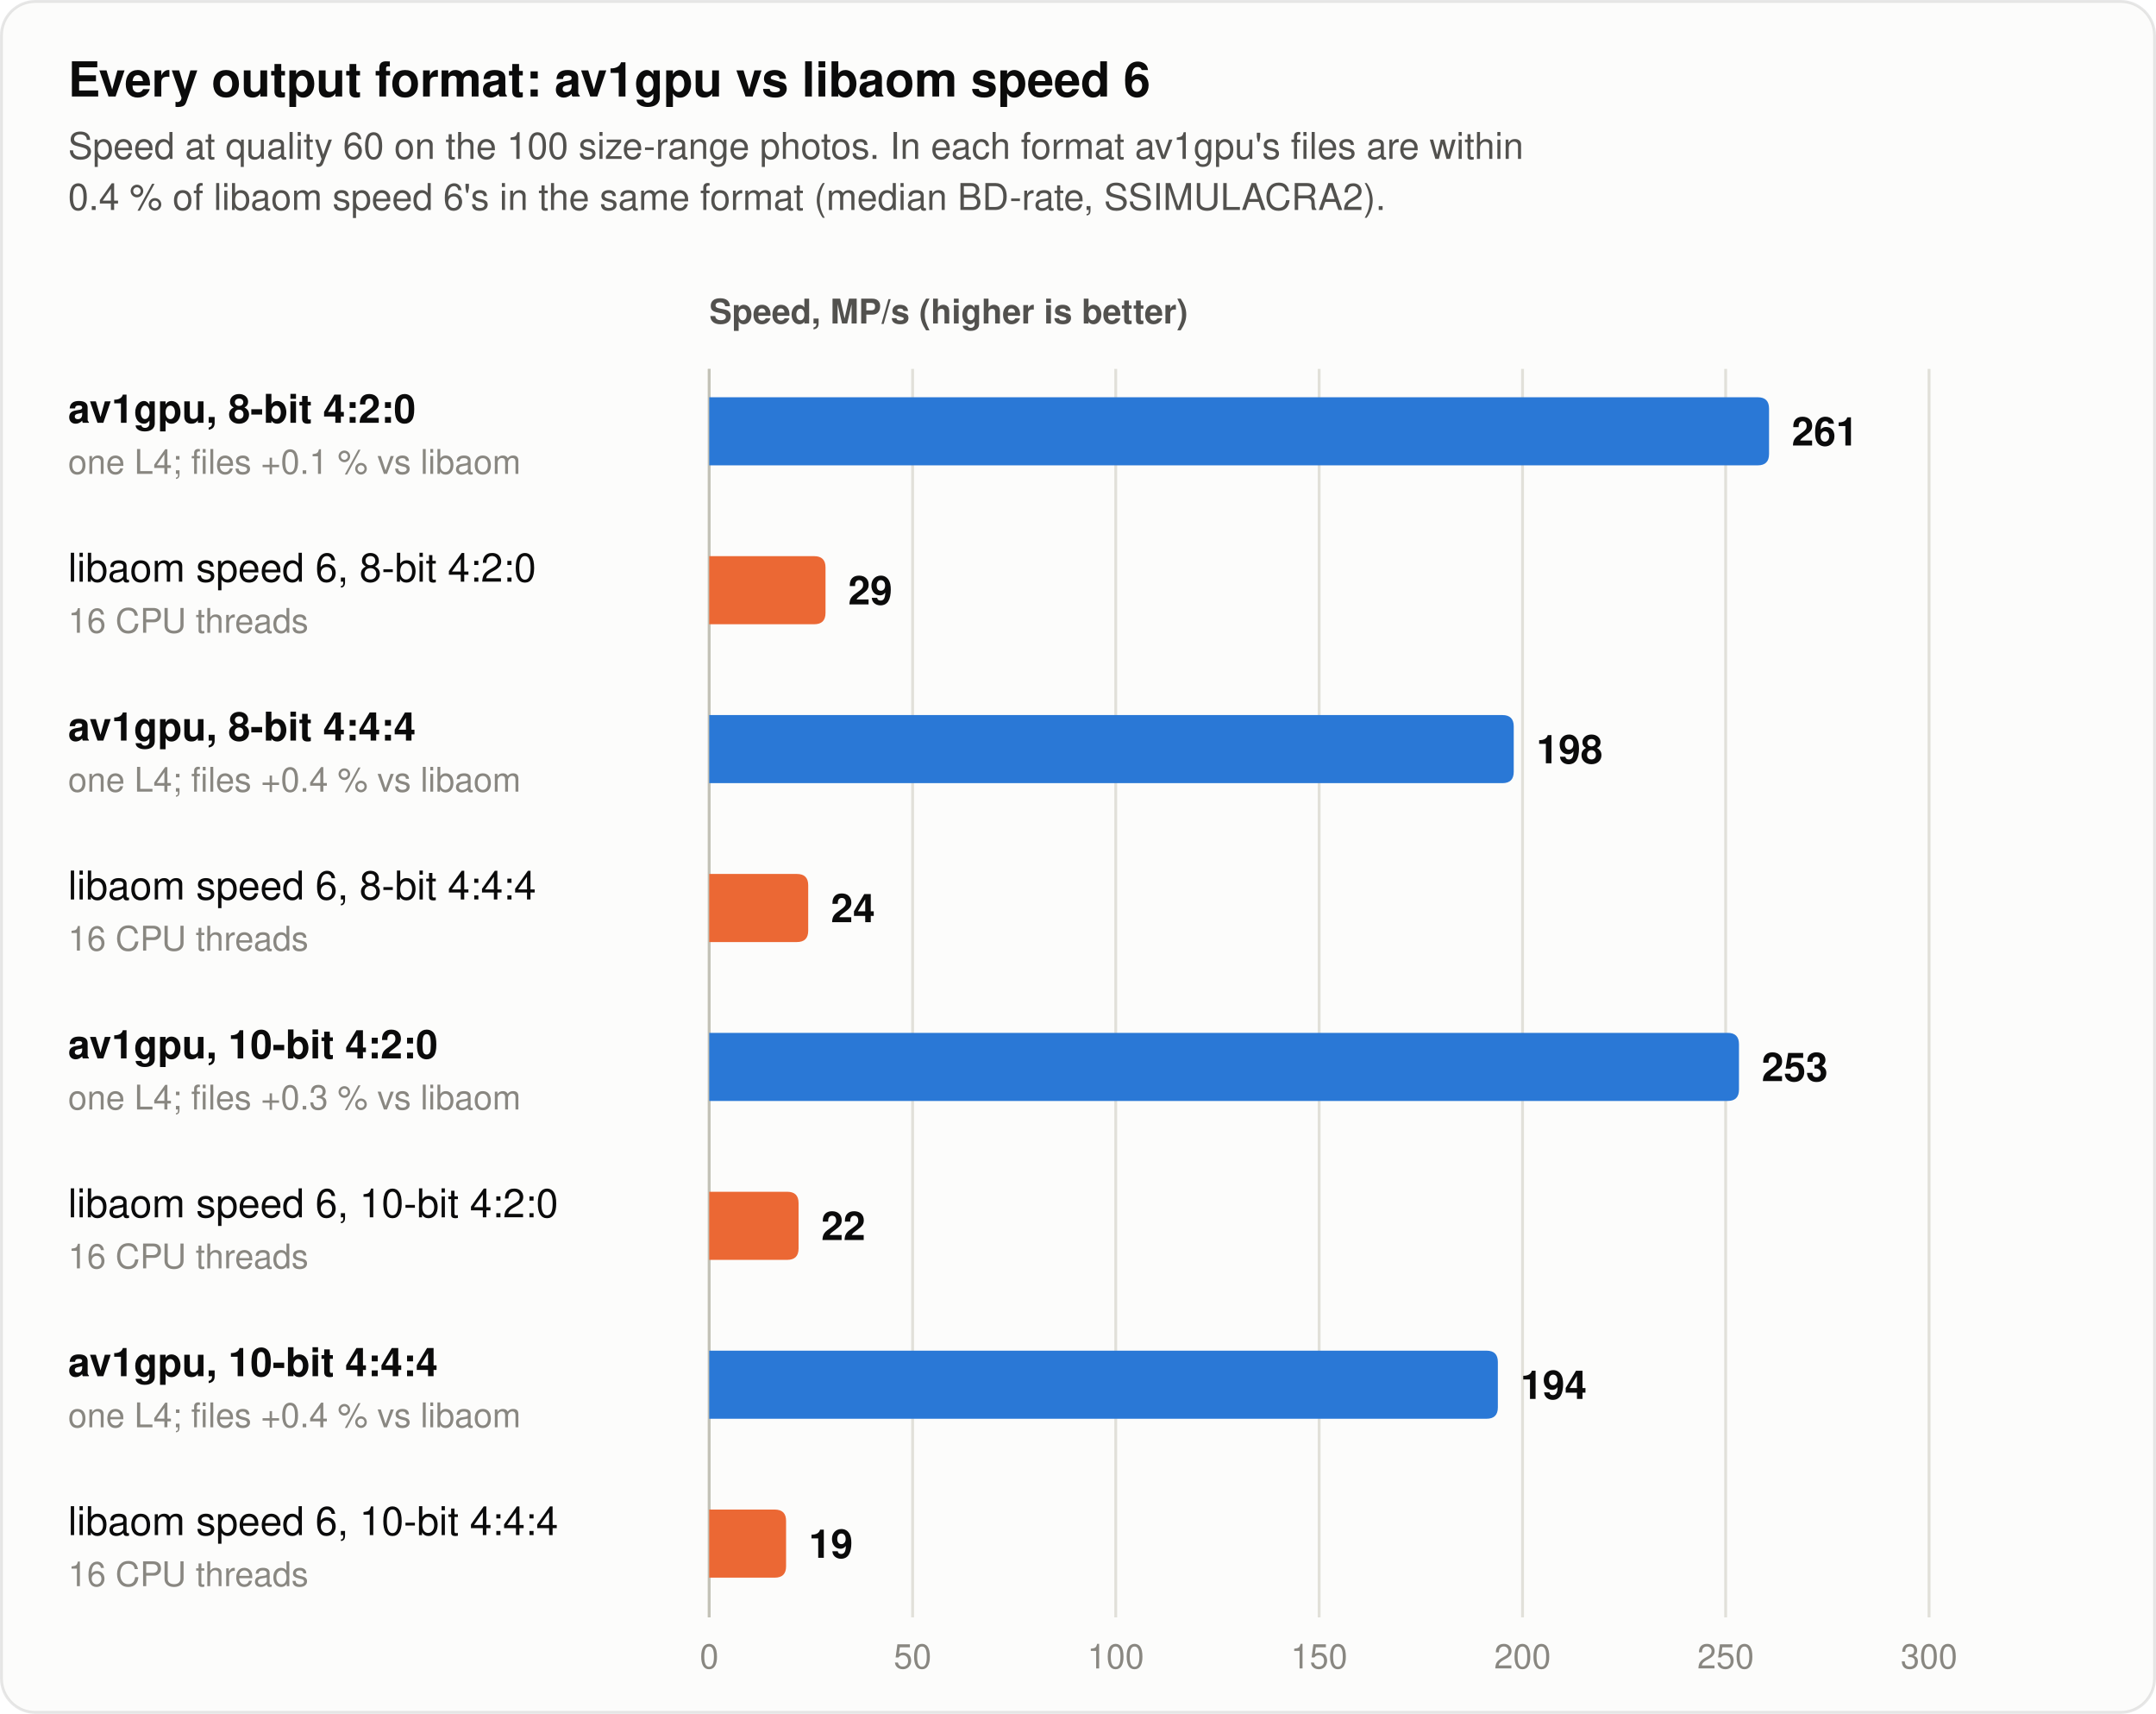
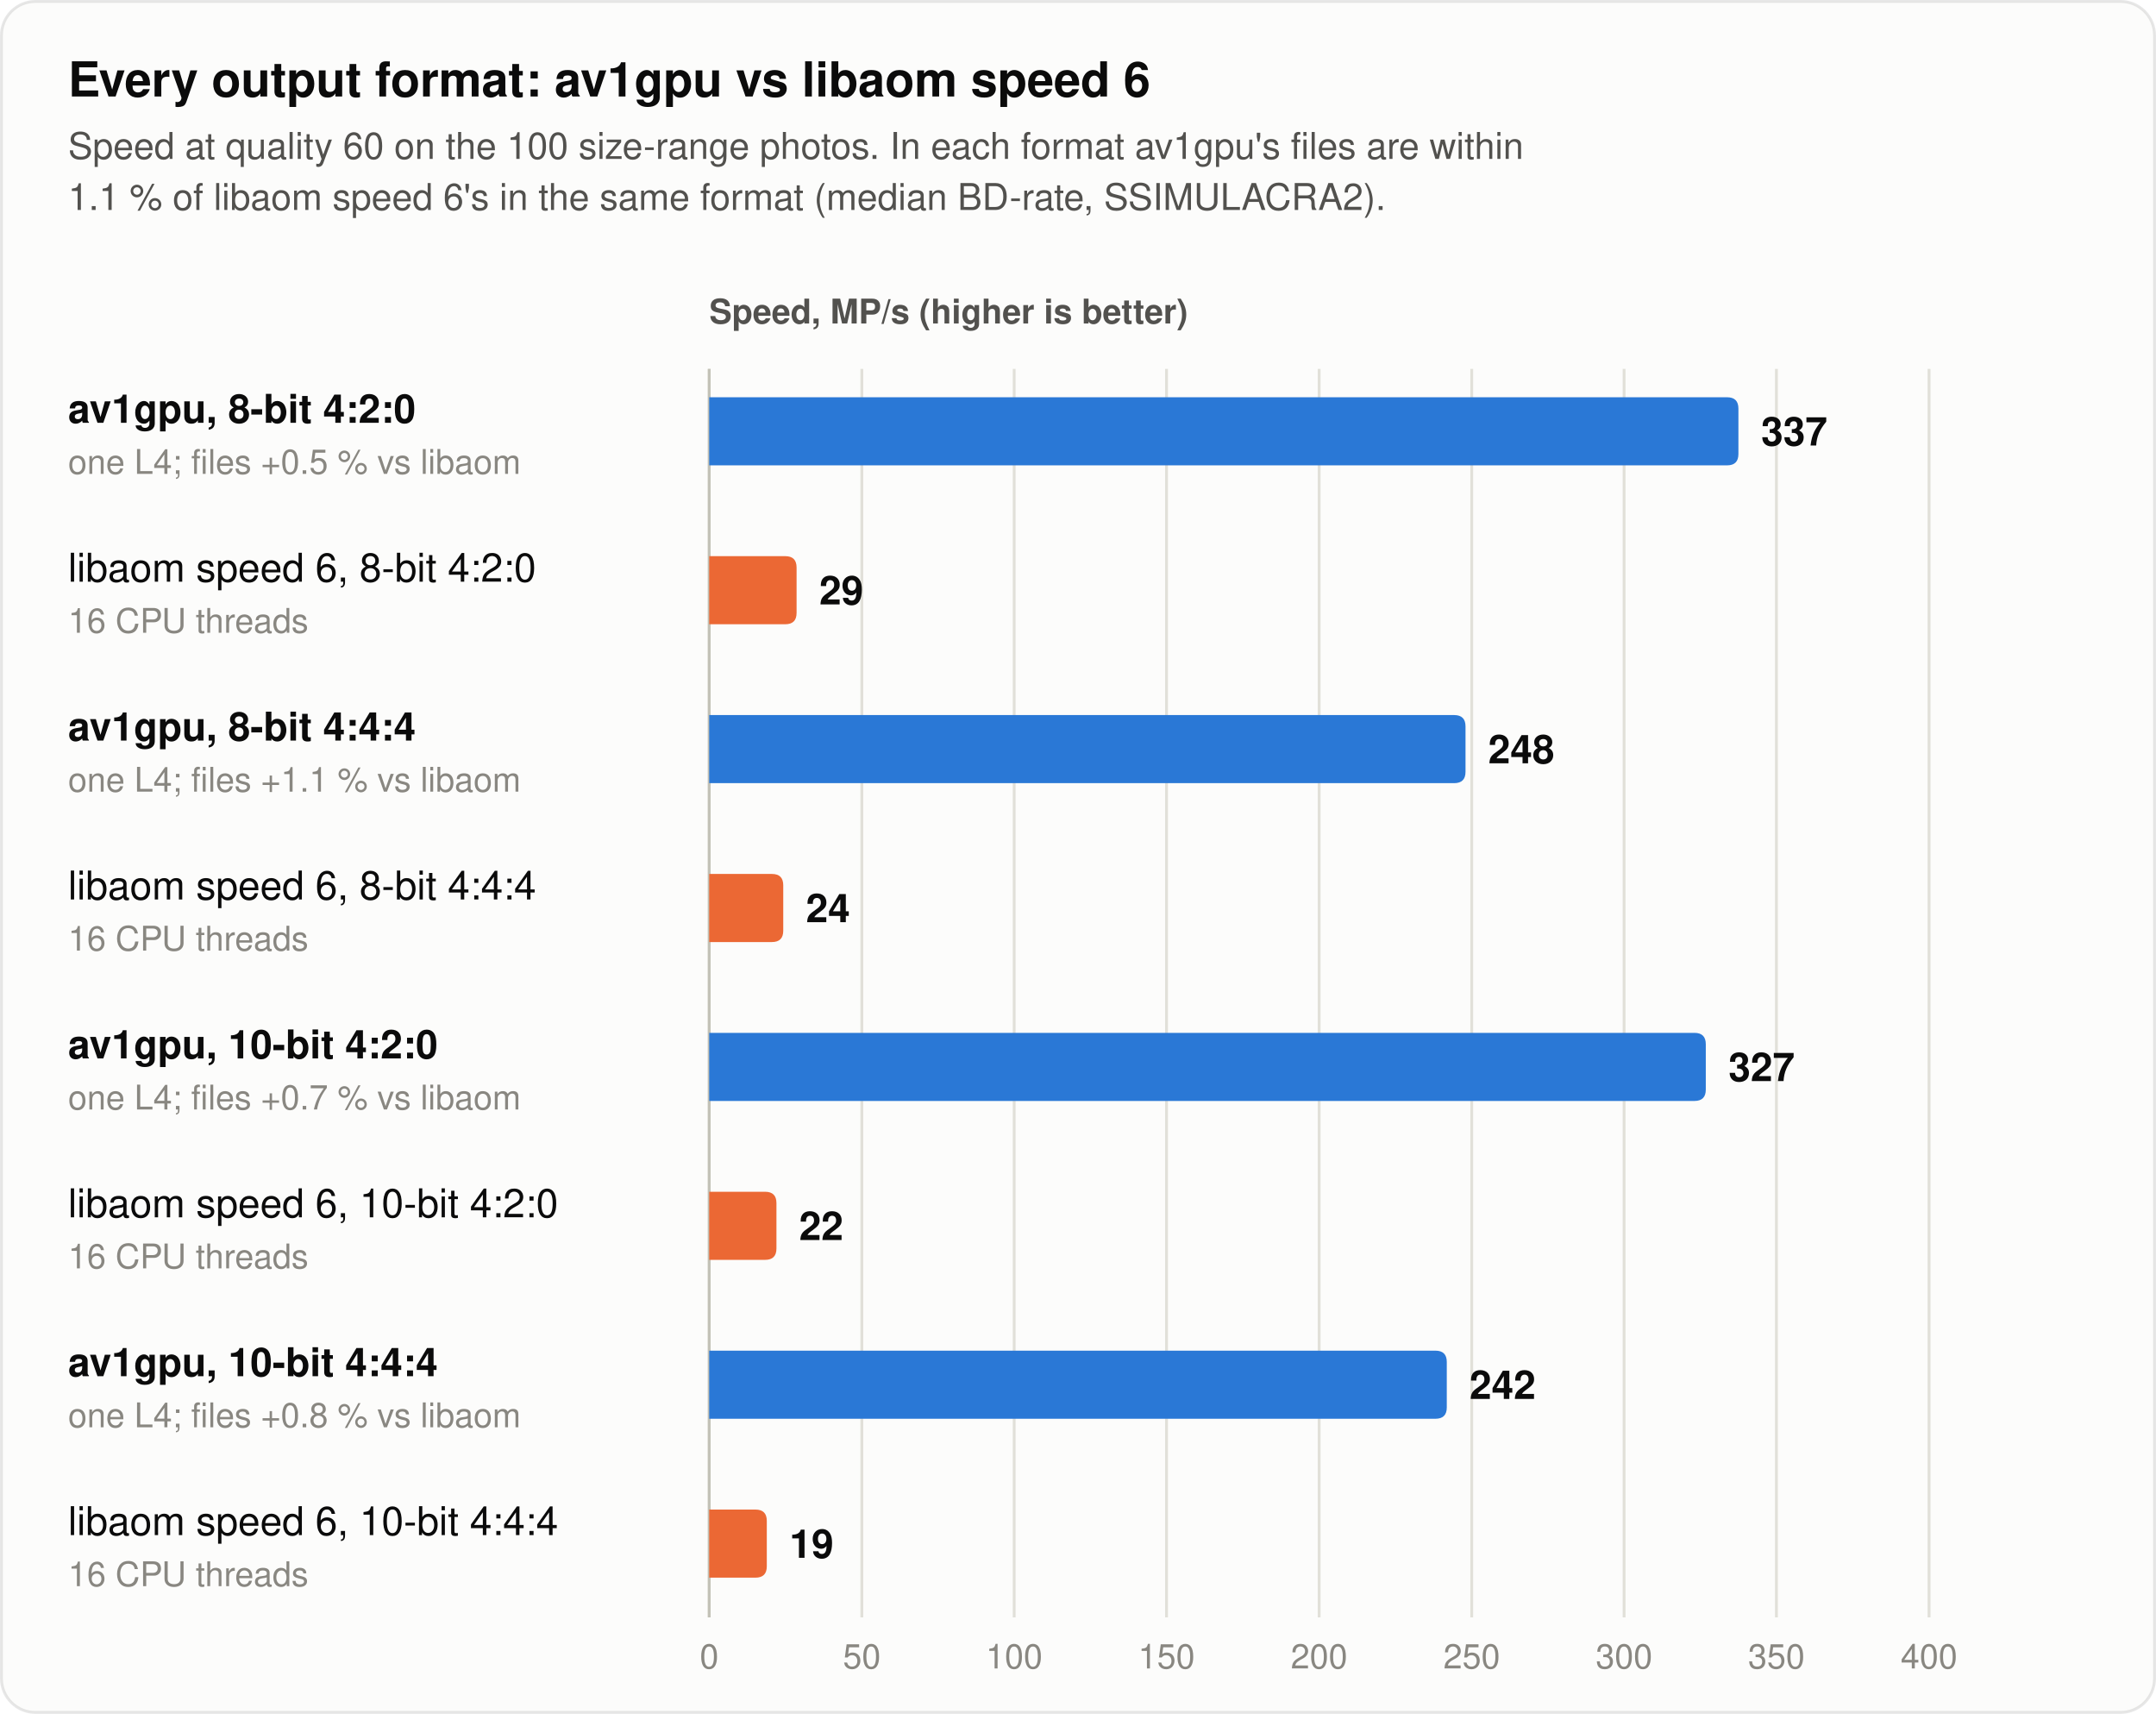
<svg xmlns="http://www.w3.org/2000/svg" width="760" height="604" viewBox="0 0 760 604" font-family="system-ui,-apple-system,'Segoe UI',Helvetica,Arial,sans-serif" role="img" aria-label="Every output format: av1gpu vs libaom speed 6">
  <rect x="0.5" y="0.5" width="759" height="603" rx="12" fill="#fcfcfb" stroke="rgba(11,11,11,0.10)" />
  <text x="24.0" y="34.0" font-size="17" fill="#0b0b0b" text-anchor="start" font-weight="600">Every output format: av1gpu vs libaom speed 6</text>
  <text x="24.0" y="56.0" font-size="13" fill="#52514e" text-anchor="start" font-weight="400">Speed at quality 60 on the 100 size-range photos. In each format av1gpu's files are within</text>
-   <text x="24.0" y="74.0" font-size="13" fill="#52514e" text-anchor="start" font-weight="400">0.4 % of libaom speed 6's in the same format (median BD-rate, SSIMULACRA2).</text>
+   <text x="24.0" y="74.0" font-size="13" fill="#52514e" text-anchor="start" font-weight="400">1.1 % of libaom speed 6's in the same format (median BD-rate, SSIMULACRA2).</text>
  <text x="250.0" y="114.0" font-size="12" fill="#52514e" text-anchor="start" font-weight="600">Speed, MP/s  (higher is better)</text>
  <line x1="250.0" y1="130.0" x2="250.0" y2="570.0" stroke="#e1e0d9" stroke-width="1" />
  <text x="250.0" y="588.0" font-size="12" fill="#898781" text-anchor="middle" font-weight="400">0</text>
-   <line x1="321.7" y1="130.0" x2="321.7" y2="570.0" stroke="#e1e0d9" stroke-width="1" />
-   <text x="321.7" y="588.0" font-size="12" fill="#898781" text-anchor="middle" font-weight="400">50</text>
-   <line x1="393.3" y1="130.0" x2="393.3" y2="570.0" stroke="#e1e0d9" stroke-width="1" />
-   <text x="393.3" y="588.0" font-size="12" fill="#898781" text-anchor="middle" font-weight="400">100</text>
+   <line x1="303.8" y1="130.0" x2="303.8" y2="570.0" stroke="#e1e0d9" stroke-width="1" />
+   <text x="303.8" y="588.0" font-size="12" fill="#898781" text-anchor="middle" font-weight="400">50</text>
+   <line x1="357.5" y1="130.0" x2="357.5" y2="570.0" stroke="#e1e0d9" stroke-width="1" />
+   <text x="357.5" y="588.0" font-size="12" fill="#898781" text-anchor="middle" font-weight="400">100</text>
+   <line x1="411.2" y1="130.0" x2="411.2" y2="570.0" stroke="#e1e0d9" stroke-width="1" />
+   <text x="411.2" y="588.0" font-size="12" fill="#898781" text-anchor="middle" font-weight="400">150</text>
  <line x1="465.0" y1="130.0" x2="465.0" y2="570.0" stroke="#e1e0d9" stroke-width="1" />
-   <text x="465.0" y="588.0" font-size="12" fill="#898781" text-anchor="middle" font-weight="400">150</text>
-   <line x1="536.7" y1="130.0" x2="536.7" y2="570.0" stroke="#e1e0d9" stroke-width="1" />
-   <text x="536.7" y="588.0" font-size="12" fill="#898781" text-anchor="middle" font-weight="400">200</text>
-   <line x1="608.3" y1="130.0" x2="608.3" y2="570.0" stroke="#e1e0d9" stroke-width="1" />
-   <text x="608.3" y="588.0" font-size="12" fill="#898781" text-anchor="middle" font-weight="400">250</text>
+   <text x="465.0" y="588.0" font-size="12" fill="#898781" text-anchor="middle" font-weight="400">200</text>
+   <line x1="518.8" y1="130.0" x2="518.8" y2="570.0" stroke="#e1e0d9" stroke-width="1" />
+   <text x="518.8" y="588.0" font-size="12" fill="#898781" text-anchor="middle" font-weight="400">250</text>
+   <line x1="572.5" y1="130.0" x2="572.5" y2="570.0" stroke="#e1e0d9" stroke-width="1" />
+   <text x="572.5" y="588.0" font-size="12" fill="#898781" text-anchor="middle" font-weight="400">300</text>
+   <line x1="626.2" y1="130.0" x2="626.2" y2="570.0" stroke="#e1e0d9" stroke-width="1" />
+   <text x="626.2" y="588.0" font-size="12" fill="#898781" text-anchor="middle" font-weight="400">350</text>
  <line x1="680.0" y1="130.0" x2="680.0" y2="570.0" stroke="#e1e0d9" stroke-width="1" />
-   <text x="680.0" y="588.0" font-size="12" fill="#898781" text-anchor="middle" font-weight="400">300</text>
+   <text x="680.0" y="588.0" font-size="12" fill="#898781" text-anchor="middle" font-weight="400">400</text>
  <line x1="250.0" y1="130.0" x2="250.0" y2="570.0" stroke="#c3c2b7" stroke-width="1" />
  <text x="24.0" y="149.0" font-size="14" fill="#0b0b0b" text-anchor="start" font-weight="600">av1gpu, 8-bit 4:2:0</text>
-   <text x="24.0" y="167.0" font-size="12" fill="#898781" text-anchor="start" font-weight="400">one L4; files +0.1 % vs libaom</text>
-   <path d="M250.0,140.0 H619.6 Q623.6,140.0 623.6,144.0 V160.0 Q623.6,164.0 619.6,164.0 H250.0 Z" fill="#2a78d6" />
-   <text x="631.6" y="157.0" font-size="14" fill="#0b0b0b" text-anchor="start" font-weight="600">261</text>
+   <text x="24.0" y="167.0" font-size="12" fill="#898781" text-anchor="start" font-weight="400">one L4; files +0.5 % vs libaom</text>
+   <path d="M250.0,140.0 H608.8 Q612.8,140.0 612.8,144.0 V160.0 Q612.8,164.0 608.8,164.0 H250.0 Z" fill="#2a78d6" />
+   <text x="620.8" y="157.0" font-size="14" fill="#0b0b0b" text-anchor="start" font-weight="600">337</text>
  <text x="24.0" y="205.0" font-size="14" fill="#0b0b0b" text-anchor="start" font-weight="400">libaom speed 6, 8-bit 4:2:0</text>
  <text x="24.0" y="223.0" font-size="12" fill="#898781" text-anchor="start" font-weight="400">16 CPU threads</text>
-   <path d="M250.0,196.0 H287.0 Q291.0,196.0 291.0,200.0 V216.0 Q291.0,220.0 287.0,220.0 H250.0 Z" fill="#eb6834" />
-   <text x="299.0" y="213.0" font-size="14" fill="#0b0b0b" text-anchor="start" font-weight="600">29</text>
+   <path d="M250.0,196.0 H276.8 Q280.8,196.0 280.8,200.0 V216.0 Q280.8,220.0 276.8,220.0 H250.0 Z" fill="#eb6834" />
+   <text x="288.8" y="213.0" font-size="14" fill="#0b0b0b" text-anchor="start" font-weight="600">29</text>
  <text x="24.0" y="261.0" font-size="14" fill="#0b0b0b" text-anchor="start" font-weight="600">av1gpu, 8-bit 4:4:4</text>
-   <text x="24.0" y="279.0" font-size="12" fill="#898781" text-anchor="start" font-weight="400">one L4; files +0.4 % vs libaom</text>
-   <path d="M250.0,252.0 H529.6 Q533.6,252.0 533.6,256.0 V272.0 Q533.6,276.0 529.6,276.0 H250.0 Z" fill="#2a78d6" />
-   <text x="541.6" y="269.0" font-size="14" fill="#0b0b0b" text-anchor="start" font-weight="600">198</text>
+   <text x="24.0" y="279.0" font-size="12" fill="#898781" text-anchor="start" font-weight="400">one L4; files +1.1 % vs libaom</text>
+   <path d="M250.0,252.0 H512.6 Q516.6,252.0 516.6,256.0 V272.0 Q516.6,276.0 512.6,276.0 H250.0 Z" fill="#2a78d6" />
+   <text x="524.6" y="269.0" font-size="14" fill="#0b0b0b" text-anchor="start" font-weight="600">248</text>
  <text x="24.0" y="317.0" font-size="14" fill="#0b0b0b" text-anchor="start" font-weight="400">libaom speed 6, 8-bit 4:4:4</text>
  <text x="24.0" y="335.0" font-size="12" fill="#898781" text-anchor="start" font-weight="400">16 CPU threads</text>
-   <path d="M250.0,308.0 H280.9 Q284.9,308.0 284.9,312.0 V328.0 Q284.9,332.0 280.9,332.0 H250.0 Z" fill="#eb6834" />
-   <text x="292.9" y="325.0" font-size="14" fill="#0b0b0b" text-anchor="start" font-weight="600">24</text>
+   <path d="M250.0,308.0 H272.1 Q276.1,308.0 276.1,312.0 V328.0 Q276.1,332.0 272.1,332.0 H250.0 Z" fill="#eb6834" />
+   <text x="284.1" y="325.0" font-size="14" fill="#0b0b0b" text-anchor="start" font-weight="600">24</text>
  <text x="24.0" y="373.0" font-size="14" fill="#0b0b0b" text-anchor="start" font-weight="600">av1gpu, 10-bit 4:2:0</text>
-   <text x="24.0" y="391.0" font-size="12" fill="#898781" text-anchor="start" font-weight="400">one L4; files +0.3 % vs libaom</text>
-   <path d="M250.0,364.0 H609.0 Q613.0,364.0 613.0,368.0 V384.0 Q613.0,388.0 609.0,388.0 H250.0 Z" fill="#2a78d6" />
-   <text x="621.0" y="381.0" font-size="14" fill="#0b0b0b" text-anchor="start" font-weight="600">253</text>
+   <text x="24.0" y="391.0" font-size="12" fill="#898781" text-anchor="start" font-weight="400">one L4; files +0.7 % vs libaom</text>
+   <path d="M250.0,364.0 H597.3 Q601.3,364.0 601.3,368.0 V384.0 Q601.3,388.0 597.3,388.0 H250.0 Z" fill="#2a78d6" />
+   <text x="609.3" y="381.0" font-size="14" fill="#0b0b0b" text-anchor="start" font-weight="600">327</text>
  <text x="24.0" y="429.0" font-size="14" fill="#0b0b0b" text-anchor="start" font-weight="400">libaom speed 6, 10-bit 4:2:0</text>
  <text x="24.0" y="447.0" font-size="12" fill="#898781" text-anchor="start" font-weight="400">16 CPU threads</text>
-   <path d="M250.0,420.0 H277.5 Q281.5,420.0 281.5,424.0 V440.0 Q281.5,444.0 277.5,444.0 H250.0 Z" fill="#eb6834" />
-   <text x="289.5" y="437.0" font-size="14" fill="#0b0b0b" text-anchor="start" font-weight="600">22</text>
+   <path d="M250.0,420.0 H269.7 Q273.7,420.0 273.7,424.0 V440.0 Q273.7,444.0 269.7,444.0 H250.0 Z" fill="#eb6834" />
+   <text x="281.7" y="437.0" font-size="14" fill="#0b0b0b" text-anchor="start" font-weight="600">22</text>
  <text x="24.0" y="485.0" font-size="14" fill="#0b0b0b" text-anchor="start" font-weight="600">av1gpu, 10-bit 4:4:4</text>
-   <text x="24.0" y="503.0" font-size="12" fill="#898781" text-anchor="start" font-weight="400">one L4; files +0.4 % vs libaom</text>
-   <path d="M250.0,476.0 H524.0 Q528.0,476.0 528.0,480.0 V496.0 Q528.0,500.0 524.0,500.0 H250.0 Z" fill="#2a78d6" />
-   <text x="536.0" y="493.0" font-size="14" fill="#0b0b0b" text-anchor="start" font-weight="600">194</text>
+   <text x="24.0" y="503.0" font-size="12" fill="#898781" text-anchor="start" font-weight="400">one L4; files +0.8 % vs libaom</text>
+   <path d="M250.0,476.0 H506.0 Q510.0,476.0 510.0,480.0 V496.0 Q510.0,500.0 506.0,500.0 H250.0 Z" fill="#2a78d6" />
+   <text x="518.0" y="493.0" font-size="14" fill="#0b0b0b" text-anchor="start" font-weight="600">242</text>
  <text x="24.0" y="541.0" font-size="14" fill="#0b0b0b" text-anchor="start" font-weight="400">libaom speed 6, 10-bit 4:4:4</text>
  <text x="24.0" y="559.0" font-size="12" fill="#898781" text-anchor="start" font-weight="400">16 CPU threads</text>
-   <path d="M250.0,532.0 H273.1 Q277.1,532.0 277.1,536.0 V552.0 Q277.1,556.0 273.1,556.0 H250.0 Z" fill="#eb6834" />
-   <text x="285.1" y="549.0" font-size="14" fill="#0b0b0b" text-anchor="start" font-weight="600">19</text>
+   <path d="M250.0,532.0 H266.3 Q270.3,532.0 270.3,536.0 V552.0 Q270.3,556.0 266.3,556.0 H250.0 Z" fill="#eb6834" />
+   <text x="278.3" y="549.0" font-size="14" fill="#0b0b0b" text-anchor="start" font-weight="600">19</text>
</svg>
